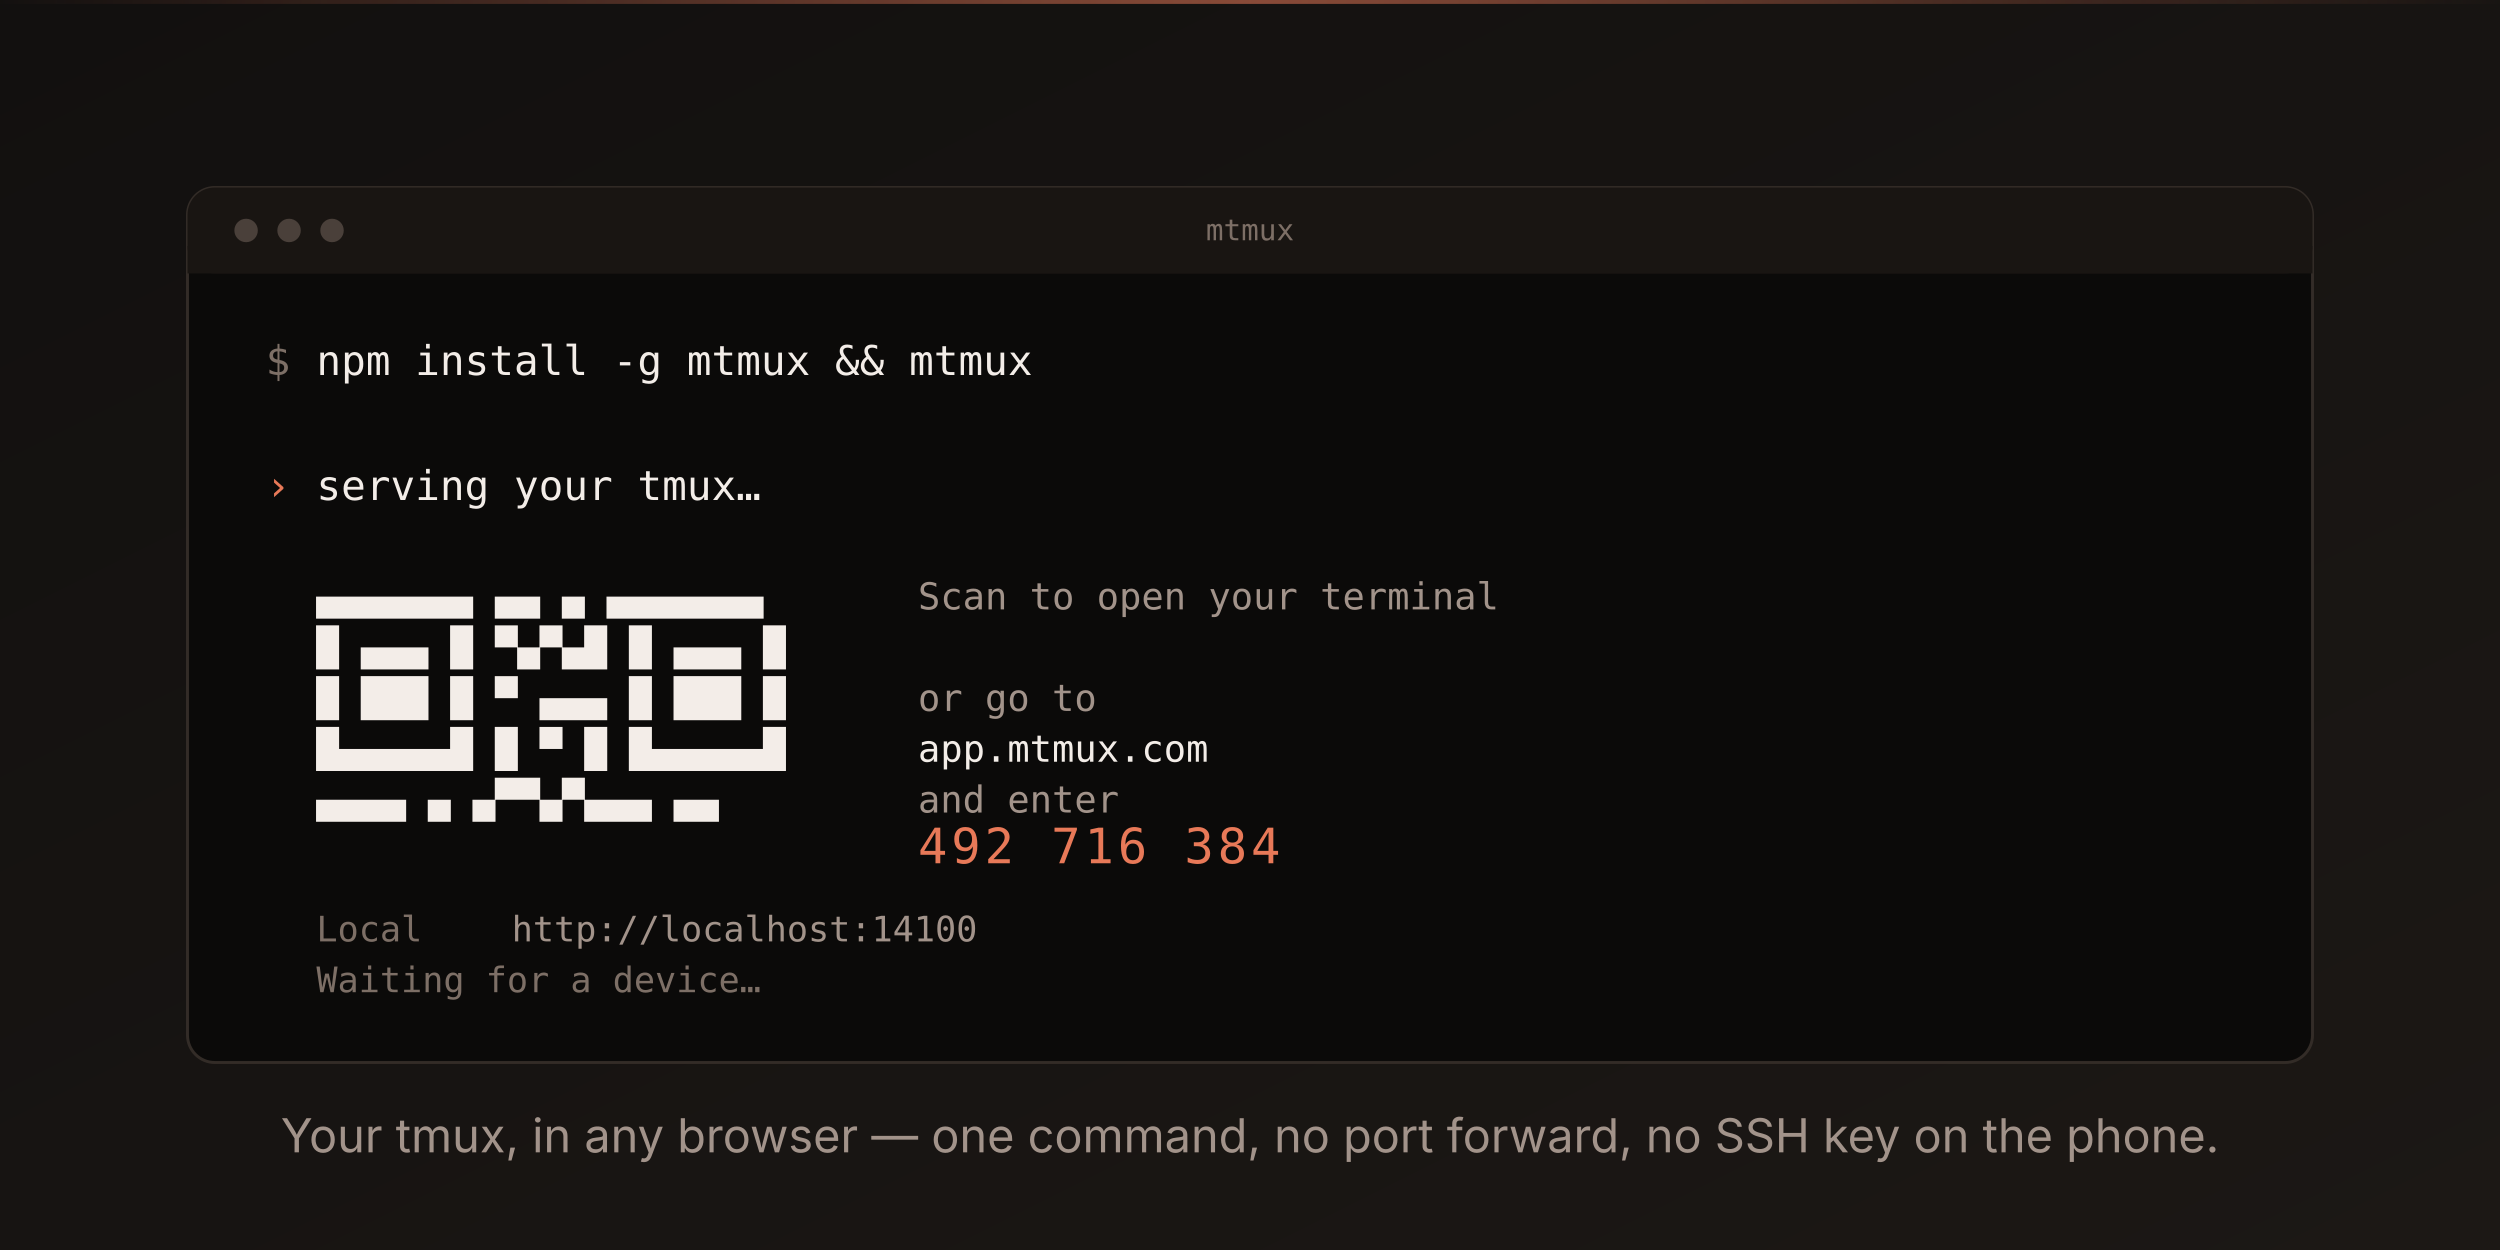
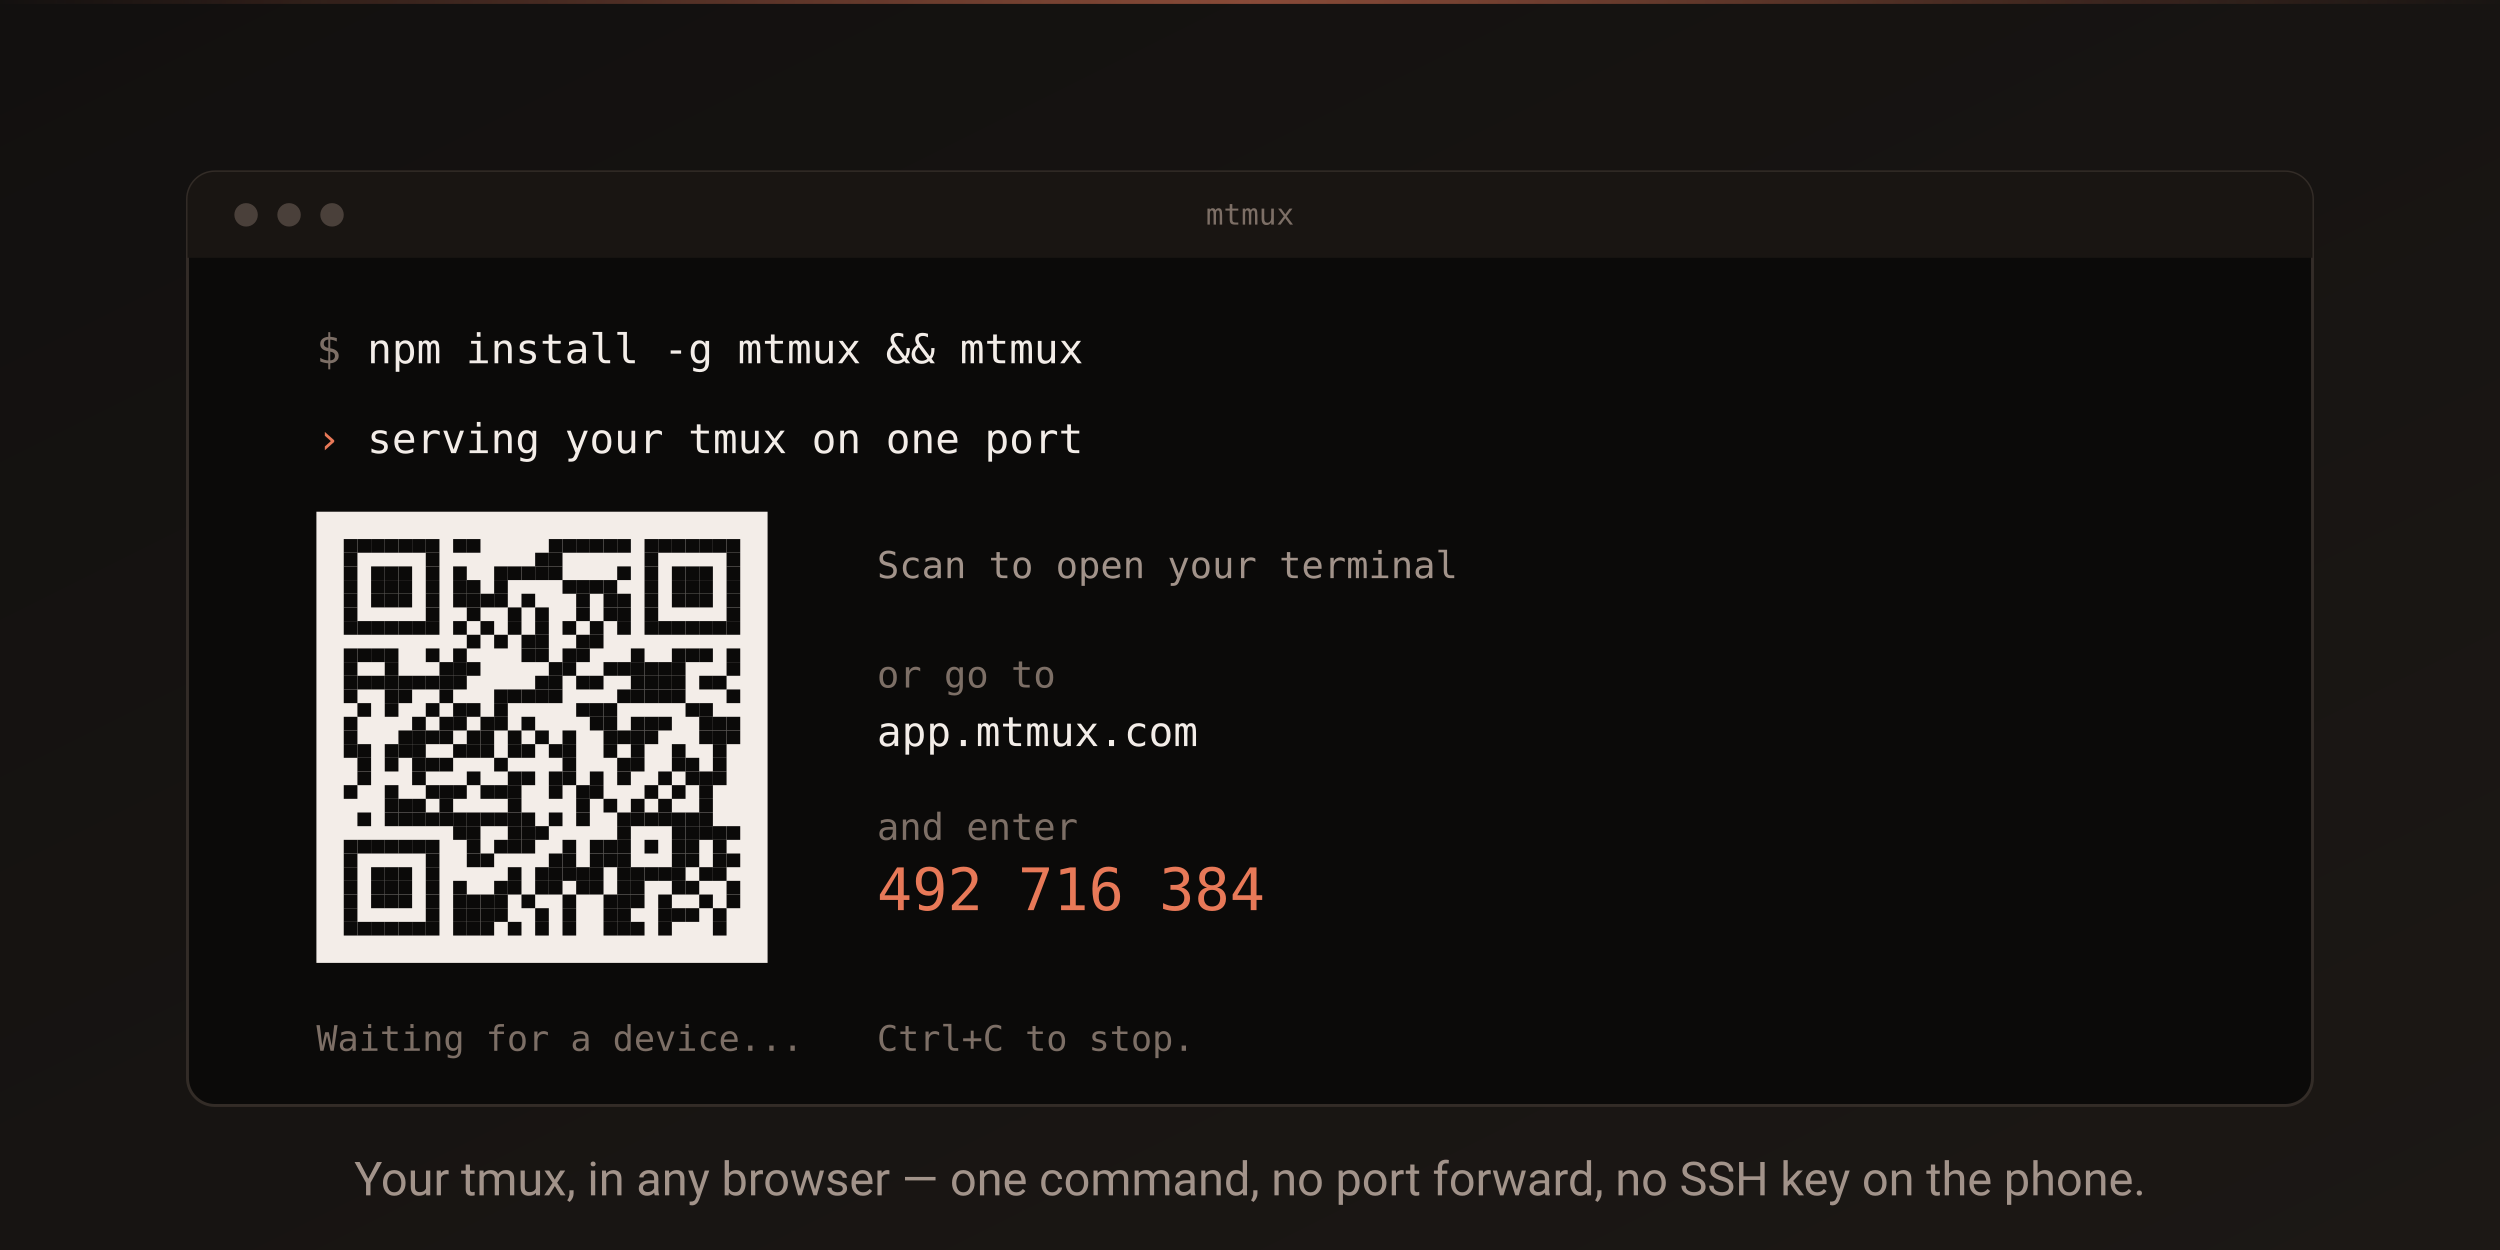
- <svg xmlns="http://www.w3.org/2000/svg" width="1280" height="640" viewBox="0 0 1280 640" role="img" aria-label="mtmux — your tmux, in any browser. Run mtmux, scan the code, and your phone is on the machine.">
+ <svg xmlns="http://www.w3.org/2000/svg" width="1280" height="640" viewBox="0 0 1280 640" role="img" aria-label="mtmux — run one command, scan the code, and your phone is on your machine's tmux">
  <defs>
    <linearGradient id="bg" x1="0" y1="0" x2="1" y2="1">
      <stop offset="0" stop-color="#12100f" />
      <stop offset="1" stop-color="#1c1815" />
    </linearGradient>
    <linearGradient id="glow" x1="0" y1="0" x2="1" y2="0">
      <stop offset="0" stop-color="#e87958" stop-opacity="0" />
      <stop offset="0.5" stop-color="#e87958" stop-opacity="0.55" />
      <stop offset="1" stop-color="#e87958" stop-opacity="0" />
    </linearGradient>
  </defs>
  <rect width="1280" height="640" fill="url(#bg)" />
  <rect x="0" y="0" width="1280" height="2" fill="url(#glow)" />
-   <rect x="96" y="96" width="1088" height="448" rx="14" fill="#0b0a09" stroke="#332c27" stroke-width="1.5" />
-   <rect x="96" y="96" width="1088" height="44" rx="14" fill="#191512" />
-   <rect x="96" y="126" width="1088" height="14" fill="#191512" />
-   <circle cx="126" cy="118" r="6" fill="#4a403a" />
-   <circle cx="148" cy="118" r="6" fill="#4a403a" />
-   <circle cx="170" cy="118" r="6" fill="#4a403a" />
-   <text x="640" y="123" text-anchor="middle" font-family="ui-monospace,SFMono-Regular,Menlo,monospace" font-size="15" fill="#7d6f66">mtmux</text>
-   <g font-family="ui-monospace,SFMono-Regular,Menlo,monospace" font-size="21">
-     <text x="136" y="192" fill="#7d6f66">$</text>
-     <text x="162" y="192" fill="#f3ede8">npm install -g mtmux &amp;&amp; mtmux</text>
-     <text x="136" y="256" fill="#e87958">›</text>
-     <text x="162" y="256" fill="#f3ede8">serving your tmux…</text>
-     <g fill="#f3ede8" font-size="19">
-       <text x="162" y="312">▄▄▄▄▄▄▄ ▄▄  ▄ ▄▄▄▄▄▄▄</text>
-       <text x="162" y="338">█ ▄▄▄ █ ▀▄▀▄█ █ ▄▄▄ █</text>
-       <text x="162" y="364">█ ███ █ ▀ ▄▄▄ █ ███ █</text>
-       <text x="162" y="390">█▄▄▄▄▄█ █ ▀ █ █▄▄▄▄▄█</text>
-       <text x="162" y="416">▄▄▄▄  ▄ ▄▀▀▄▀▄▄▄ ▄▄</text>
-     </g>
-     <g font-size="19">
-       <text x="470" y="312" fill="#a2938a">Scan to open your terminal</text>
-       <text x="470" y="364" fill="#a2938a">or go to</text>
-       <text x="470" y="390" fill="#f3ede8">app.mtmux.com</text>
-       <text x="470" y="416" fill="#a2938a">and enter</text>
-       <text x="470" y="442" fill="#e87958" font-size="25" letter-spacing="2">492 716 384</text>
-     </g>
-     <g font-size="18">
-       <text x="162" y="482" fill="#7d6f66">Local  </text>
-       <text x="262" y="482" fill="#a2938a">http://localhost:14100</text>
-       <text x="162" y="508" fill="#7d6f66">Waiting for a device…</text>
-     </g>
+   <rect x="96" y="88" width="1088" height="478" rx="14" fill="#0b0a09" stroke="#332c27" stroke-width="1.5" />
+   <path d="M96 102a14 14 0 0 1 14-14h1060a14 14 0 0 1 14 14v30H96z" fill="#191512" />
+   <circle cx="126" cy="110" r="6" fill="#4a403a" />
+   <circle cx="148" cy="110" r="6" fill="#4a403a" />
+   <circle cx="170" cy="110" r="6" fill="#4a403a" />
+   <text x="640" y="115" text-anchor="middle" font-family="ui-monospace,SFMono-Regular,Menlo,Consolas,'DejaVu Sans Mono',monospace" font-size="15" fill="#7d6f66">mtmux</text>
+   <g font-family="ui-monospace,SFMono-Regular,Menlo,Consolas,'DejaVu Sans Mono',monospace" font-size="21">
+     <text x="162" y="186" fill="#7d6f66">$</text>
+     <text x="188" y="186" fill="#f3ede8">npm install -g mtmux &amp;&amp; mtmux</text>
+     <text x="162" y="232" fill="#e87958">›</text>
+     <text x="188" y="232" fill="#f3ede8">serving your tmux on one port</text>
  </g>
-   <text x="640" y="590" text-anchor="middle" font-family="ui-sans-serif,system-ui,-apple-system,Segoe UI,sans-serif" font-size="24" fill="#a2938a">
-     Your tmux, in any browser — one command, no port forward, no SSH key on the phone.
-   </text>
+   <rect x="162" y="262" width="231" height="231" fill="#f3ede8" />
+   <g fill="#0b0a09">
+     <rect x="176" y="276" width="7" height="7" />
+     <rect x="183" y="276" width="7" height="7" />
+     <rect x="190" y="276" width="7" height="7" />
+     <rect x="197" y="276" width="7" height="7" />
+     <rect x="204" y="276" width="7" height="7" />
+     <rect x="211" y="276" width="7" height="7" />
+     <rect x="218" y="276" width="7" height="7" />
+     <rect x="232" y="276" width="7" height="7" />
+     <rect x="239" y="276" width="7" height="7" />
+     <rect x="281" y="276" width="7" height="7" />
+     <rect x="288" y="276" width="7" height="7" />
+     <rect x="295" y="276" width="7" height="7" />
+     <rect x="302" y="276" width="7" height="7" />
+     <rect x="309" y="276" width="7" height="7" />
+     <rect x="316" y="276" width="7" height="7" />
+     <rect x="330" y="276" width="7" height="7" />
+     <rect x="337" y="276" width="7" height="7" />
+     <rect x="344" y="276" width="7" height="7" />
+     <rect x="351" y="276" width="7" height="7" />
+     <rect x="358" y="276" width="7" height="7" />
+     <rect x="365" y="276" width="7" height="7" />
+     <rect x="372" y="276" width="7" height="7" />
+     <rect x="176" y="283" width="7" height="7" />
+     <rect x="218" y="283" width="7" height="7" />
+     <rect x="274" y="283" width="7" height="7" />
+     <rect x="281" y="283" width="7" height="7" />
+     <rect x="330" y="283" width="7" height="7" />
+     <rect x="372" y="283" width="7" height="7" />
+     <rect x="176" y="290" width="7" height="7" />
+     <rect x="190" y="290" width="7" height="7" />
+     <rect x="197" y="290" width="7" height="7" />
+     <rect x="204" y="290" width="7" height="7" />
+     <rect x="218" y="290" width="7" height="7" />
+     <rect x="232" y="290" width="7" height="7" />
+     <rect x="253" y="290" width="7" height="7" />
+     <rect x="260" y="290" width="7" height="7" />
+     <rect x="267" y="290" width="7" height="7" />
+     <rect x="274" y="290" width="7" height="7" />
+     <rect x="281" y="290" width="7" height="7" />
+     <rect x="316" y="290" width="7" height="7" />
+     <rect x="330" y="290" width="7" height="7" />
+     <rect x="344" y="290" width="7" height="7" />
+     <rect x="351" y="290" width="7" height="7" />
+     <rect x="358" y="290" width="7" height="7" />
+     <rect x="372" y="290" width="7" height="7" />
+     <rect x="176" y="297" width="7" height="7" />
+     <rect x="190" y="297" width="7" height="7" />
+     <rect x="197" y="297" width="7" height="7" />
+     <rect x="204" y="297" width="7" height="7" />
+     <rect x="218" y="297" width="7" height="7" />
+     <rect x="232" y="297" width="7" height="7" />
+     <rect x="239" y="297" width="7" height="7" />
+     <rect x="253" y="297" width="7" height="7" />
+     <rect x="288" y="297" width="7" height="7" />
+     <rect x="295" y="297" width="7" height="7" />
+     <rect x="302" y="297" width="7" height="7" />
+     <rect x="309" y="297" width="7" height="7" />
+     <rect x="330" y="297" width="7" height="7" />
+     <rect x="344" y="297" width="7" height="7" />
+     <rect x="351" y="297" width="7" height="7" />
+     <rect x="358" y="297" width="7" height="7" />
+     <rect x="372" y="297" width="7" height="7" />
+     <rect x="176" y="304" width="7" height="7" />
+     <rect x="190" y="304" width="7" height="7" />
+     <rect x="197" y="304" width="7" height="7" />
+     <rect x="204" y="304" width="7" height="7" />
+     <rect x="218" y="304" width="7" height="7" />
+     <rect x="232" y="304" width="7" height="7" />
+     <rect x="239" y="304" width="7" height="7" />
+     <rect x="246" y="304" width="7" height="7" />
+     <rect x="253" y="304" width="7" height="7" />
+     <rect x="267" y="304" width="7" height="7" />
+     <rect x="295" y="304" width="7" height="7" />
+     <rect x="309" y="304" width="7" height="7" />
+     <rect x="316" y="304" width="7" height="7" />
+     <rect x="330" y="304" width="7" height="7" />
+     <rect x="344" y="304" width="7" height="7" />
+     <rect x="351" y="304" width="7" height="7" />
+     <rect x="358" y="304" width="7" height="7" />
+     <rect x="372" y="304" width="7" height="7" />
+     <rect x="176" y="311" width="7" height="7" />
+     <rect x="218" y="311" width="7" height="7" />
+     <rect x="239" y="311" width="7" height="7" />
+     <rect x="260" y="311" width="7" height="7" />
+     <rect x="274" y="311" width="7" height="7" />
+     <rect x="295" y="311" width="7" height="7" />
+     <rect x="309" y="311" width="7" height="7" />
+     <rect x="316" y="311" width="7" height="7" />
+     <rect x="330" y="311" width="7" height="7" />
+     <rect x="372" y="311" width="7" height="7" />
+     <rect x="176" y="318" width="7" height="7" />
+     <rect x="183" y="318" width="7" height="7" />
+     <rect x="190" y="318" width="7" height="7" />
+     <rect x="197" y="318" width="7" height="7" />
+     <rect x="204" y="318" width="7" height="7" />
+     <rect x="211" y="318" width="7" height="7" />
+     <rect x="218" y="318" width="7" height="7" />
+     <rect x="232" y="318" width="7" height="7" />
+     <rect x="246" y="318" width="7" height="7" />
+     <rect x="260" y="318" width="7" height="7" />
+     <rect x="274" y="318" width="7" height="7" />
+     <rect x="288" y="318" width="7" height="7" />
+     <rect x="302" y="318" width="7" height="7" />
+     <rect x="316" y="318" width="7" height="7" />
+     <rect x="330" y="318" width="7" height="7" />
+     <rect x="337" y="318" width="7" height="7" />
+     <rect x="344" y="318" width="7" height="7" />
+     <rect x="351" y="318" width="7" height="7" />
+     <rect x="358" y="318" width="7" height="7" />
+     <rect x="365" y="318" width="7" height="7" />
+     <rect x="372" y="318" width="7" height="7" />
+     <rect x="239" y="325" width="7" height="7" />
+     <rect x="253" y="325" width="7" height="7" />
+     <rect x="267" y="325" width="7" height="7" />
+     <rect x="274" y="325" width="7" height="7" />
+     <rect x="295" y="325" width="7" height="7" />
+     <rect x="302" y="325" width="7" height="7" />
+     <rect x="176" y="332" width="7" height="7" />
+     <rect x="183" y="332" width="7" height="7" />
+     <rect x="190" y="332" width="7" height="7" />
+     <rect x="197" y="332" width="7" height="7" />
+     <rect x="218" y="332" width="7" height="7" />
+     <rect x="232" y="332" width="7" height="7" />
+     <rect x="267" y="332" width="7" height="7" />
+     <rect x="274" y="332" width="7" height="7" />
+     <rect x="288" y="332" width="7" height="7" />
+     <rect x="295" y="332" width="7" height="7" />
+     <rect x="323" y="332" width="7" height="7" />
+     <rect x="344" y="332" width="7" height="7" />
+     <rect x="351" y="332" width="7" height="7" />
+     <rect x="358" y="332" width="7" height="7" />
+     <rect x="372" y="332" width="7" height="7" />
+     <rect x="176" y="339" width="7" height="7" />
+     <rect x="197" y="339" width="7" height="7" />
+     <rect x="225" y="339" width="7" height="7" />
+     <rect x="232" y="339" width="7" height="7" />
+     <rect x="239" y="339" width="7" height="7" />
+     <rect x="281" y="339" width="7" height="7" />
+     <rect x="288" y="339" width="7" height="7" />
+     <rect x="309" y="339" width="7" height="7" />
+     <rect x="316" y="339" width="7" height="7" />
+     <rect x="323" y="339" width="7" height="7" />
+     <rect x="330" y="339" width="7" height="7" />
+     <rect x="337" y="339" width="7" height="7" />
+     <rect x="344" y="339" width="7" height="7" />
+     <rect x="372" y="339" width="7" height="7" />
+     <rect x="176" y="346" width="7" height="7" />
+     <rect x="183" y="346" width="7" height="7" />
+     <rect x="190" y="346" width="7" height="7" />
+     <rect x="197" y="346" width="7" height="7" />
+     <rect x="204" y="346" width="7" height="7" />
+     <rect x="211" y="346" width="7" height="7" />
+     <rect x="218" y="346" width="7" height="7" />
+     <rect x="225" y="346" width="7" height="7" />
+     <rect x="232" y="346" width="7" height="7" />
+     <rect x="274" y="346" width="7" height="7" />
+     <rect x="281" y="346" width="7" height="7" />
+     <rect x="295" y="346" width="7" height="7" />
+     <rect x="302" y="346" width="7" height="7" />
+     <rect x="323" y="346" width="7" height="7" />
+     <rect x="330" y="346" width="7" height="7" />
+     <rect x="337" y="346" width="7" height="7" />
+     <rect x="344" y="346" width="7" height="7" />
+     <rect x="358" y="346" width="7" height="7" />
+     <rect x="365" y="346" width="7" height="7" />
+     <rect x="176" y="353" width="7" height="7" />
+     <rect x="197" y="353" width="7" height="7" />
+     <rect x="204" y="353" width="7" height="7" />
+     <rect x="225" y="353" width="7" height="7" />
+     <rect x="253" y="353" width="7" height="7" />
+     <rect x="260" y="353" width="7" height="7" />
+     <rect x="267" y="353" width="7" height="7" />
+     <rect x="274" y="353" width="7" height="7" />
+     <rect x="281" y="353" width="7" height="7" />
+     <rect x="316" y="353" width="7" height="7" />
+     <rect x="323" y="353" width="7" height="7" />
+     <rect x="330" y="353" width="7" height="7" />
+     <rect x="337" y="353" width="7" height="7" />
+     <rect x="344" y="353" width="7" height="7" />
+     <rect x="372" y="353" width="7" height="7" />
+     <rect x="183" y="360" width="7" height="7" />
+     <rect x="197" y="360" width="7" height="7" />
+     <rect x="218" y="360" width="7" height="7" />
+     <rect x="232" y="360" width="7" height="7" />
+     <rect x="239" y="360" width="7" height="7" />
+     <rect x="253" y="360" width="7" height="7" />
+     <rect x="295" y="360" width="7" height="7" />
+     <rect x="302" y="360" width="7" height="7" />
+     <rect x="309" y="360" width="7" height="7" />
+     <rect x="351" y="360" width="7" height="7" />
+     <rect x="358" y="360" width="7" height="7" />
+     <rect x="176" y="367" width="7" height="7" />
+     <rect x="211" y="367" width="7" height="7" />
+     <rect x="225" y="367" width="7" height="7" />
+     <rect x="232" y="367" width="7" height="7" />
+     <rect x="246" y="367" width="7" height="7" />
+     <rect x="253" y="367" width="7" height="7" />
+     <rect x="267" y="367" width="7" height="7" />
+     <rect x="302" y="367" width="7" height="7" />
+     <rect x="309" y="367" width="7" height="7" />
+     <rect x="323" y="367" width="7" height="7" />
+     <rect x="330" y="367" width="7" height="7" />
+     <rect x="337" y="367" width="7" height="7" />
+     <rect x="358" y="367" width="7" height="7" />
+     <rect x="365" y="367" width="7" height="7" />
+     <rect x="372" y="367" width="7" height="7" />
+     <rect x="176" y="374" width="7" height="7" />
+     <rect x="204" y="374" width="7" height="7" />
+     <rect x="211" y="374" width="7" height="7" />
+     <rect x="218" y="374" width="7" height="7" />
+     <rect x="225" y="374" width="7" height="7" />
+     <rect x="239" y="374" width="7" height="7" />
+     <rect x="246" y="374" width="7" height="7" />
+     <rect x="260" y="374" width="7" height="7" />
+     <rect x="274" y="374" width="7" height="7" />
+     <rect x="288" y="374" width="7" height="7" />
+     <rect x="309" y="374" width="7" height="7" />
+     <rect x="316" y="374" width="7" height="7" />
+     <rect x="323" y="374" width="7" height="7" />
+     <rect x="330" y="374" width="7" height="7" />
+     <rect x="358" y="374" width="7" height="7" />
+     <rect x="365" y="374" width="7" height="7" />
+     <rect x="372" y="374" width="7" height="7" />
+     <rect x="176" y="381" width="7" height="7" />
+     <rect x="183" y="381" width="7" height="7" />
+     <rect x="197" y="381" width="7" height="7" />
+     <rect x="204" y="381" width="7" height="7" />
+     <rect x="211" y="381" width="7" height="7" />
+     <rect x="232" y="381" width="7" height="7" />
+     <rect x="239" y="381" width="7" height="7" />
+     <rect x="246" y="381" width="7" height="7" />
+     <rect x="260" y="381" width="7" height="7" />
+     <rect x="267" y="381" width="7" height="7" />
+     <rect x="281" y="381" width="7" height="7" />
+     <rect x="288" y="381" width="7" height="7" />
+     <rect x="309" y="381" width="7" height="7" />
+     <rect x="323" y="381" width="7" height="7" />
+     <rect x="344" y="381" width="7" height="7" />
+     <rect x="365" y="381" width="7" height="7" />
+     <rect x="183" y="388" width="7" height="7" />
+     <rect x="197" y="388" width="7" height="7" />
+     <rect x="211" y="388" width="7" height="7" />
+     <rect x="218" y="388" width="7" height="7" />
+     <rect x="225" y="388" width="7" height="7" />
+     <rect x="253" y="388" width="7" height="7" />
+     <rect x="288" y="388" width="7" height="7" />
+     <rect x="316" y="388" width="7" height="7" />
+     <rect x="323" y="388" width="7" height="7" />
+     <rect x="344" y="388" width="7" height="7" />
+     <rect x="351" y="388" width="7" height="7" />
+     <rect x="365" y="388" width="7" height="7" />
+     <rect x="183" y="395" width="7" height="7" />
+     <rect x="211" y="395" width="7" height="7" />
+     <rect x="239" y="395" width="7" height="7" />
+     <rect x="260" y="395" width="7" height="7" />
+     <rect x="267" y="395" width="7" height="7" />
+     <rect x="281" y="395" width="7" height="7" />
+     <rect x="288" y="395" width="7" height="7" />
+     <rect x="302" y="395" width="7" height="7" />
+     <rect x="316" y="395" width="7" height="7" />
+     <rect x="337" y="395" width="7" height="7" />
+     <rect x="351" y="395" width="7" height="7" />
+     <rect x="358" y="395" width="7" height="7" />
+     <rect x="365" y="395" width="7" height="7" />
+     <rect x="176" y="402" width="7" height="7" />
+     <rect x="197" y="402" width="7" height="7" />
+     <rect x="218" y="402" width="7" height="7" />
+     <rect x="225" y="402" width="7" height="7" />
+     <rect x="232" y="402" width="7" height="7" />
+     <rect x="246" y="402" width="7" height="7" />
+     <rect x="253" y="402" width="7" height="7" />
+     <rect x="260" y="402" width="7" height="7" />
+     <rect x="281" y="402" width="7" height="7" />
+     <rect x="295" y="402" width="7" height="7" />
+     <rect x="302" y="402" width="7" height="7" />
+     <rect x="330" y="402" width="7" height="7" />
+     <rect x="344" y="402" width="7" height="7" />
+     <rect x="358" y="402" width="7" height="7" />
+     <rect x="197" y="409" width="7" height="7" />
+     <rect x="204" y="409" width="7" height="7" />
+     <rect x="211" y="409" width="7" height="7" />
+     <rect x="225" y="409" width="7" height="7" />
+     <rect x="260" y="409" width="7" height="7" />
+     <rect x="295" y="409" width="7" height="7" />
+     <rect x="309" y="409" width="7" height="7" />
+     <rect x="323" y="409" width="7" height="7" />
+     <rect x="337" y="409" width="7" height="7" />
+     <rect x="358" y="409" width="7" height="7" />
+     <rect x="183" y="416" width="7" height="7" />
+     <rect x="197" y="416" width="7" height="7" />
+     <rect x="204" y="416" width="7" height="7" />
+     <rect x="211" y="416" width="7" height="7" />
+     <rect x="218" y="416" width="7" height="7" />
+     <rect x="225" y="416" width="7" height="7" />
+     <rect x="232" y="416" width="7" height="7" />
+     <rect x="239" y="416" width="7" height="7" />
+     <rect x="246" y="416" width="7" height="7" />
+     <rect x="253" y="416" width="7" height="7" />
+     <rect x="260" y="416" width="7" height="7" />
+     <rect x="267" y="416" width="7" height="7" />
+     <rect x="281" y="416" width="7" height="7" />
+     <rect x="295" y="416" width="7" height="7" />
+     <rect x="316" y="416" width="7" height="7" />
+     <rect x="323" y="416" width="7" height="7" />
+     <rect x="330" y="416" width="7" height="7" />
+     <rect x="337" y="416" width="7" height="7" />
+     <rect x="344" y="416" width="7" height="7" />
+     <rect x="351" y="416" width="7" height="7" />
+     <rect x="358" y="416" width="7" height="7" />
+     <rect x="232" y="423" width="7" height="7" />
+     <rect x="239" y="423" width="7" height="7" />
+     <rect x="260" y="423" width="7" height="7" />
+     <rect x="267" y="423" width="7" height="7" />
+     <rect x="274" y="423" width="7" height="7" />
+     <rect x="316" y="423" width="7" height="7" />
+     <rect x="344" y="423" width="7" height="7" />
+     <rect x="351" y="423" width="7" height="7" />
+     <rect x="358" y="423" width="7" height="7" />
+     <rect x="365" y="423" width="7" height="7" />
+     <rect x="372" y="423" width="7" height="7" />
+     <rect x="176" y="430" width="7" height="7" />
+     <rect x="183" y="430" width="7" height="7" />
+     <rect x="190" y="430" width="7" height="7" />
+     <rect x="197" y="430" width="7" height="7" />
+     <rect x="204" y="430" width="7" height="7" />
+     <rect x="211" y="430" width="7" height="7" />
+     <rect x="218" y="430" width="7" height="7" />
+     <rect x="239" y="430" width="7" height="7" />
+     <rect x="253" y="430" width="7" height="7" />
+     <rect x="260" y="430" width="7" height="7" />
+     <rect x="267" y="430" width="7" height="7" />
+     <rect x="288" y="430" width="7" height="7" />
+     <rect x="302" y="430" width="7" height="7" />
+     <rect x="309" y="430" width="7" height="7" />
+     <rect x="316" y="430" width="7" height="7" />
+     <rect x="330" y="430" width="7" height="7" />
+     <rect x="344" y="430" width="7" height="7" />
+     <rect x="351" y="430" width="7" height="7" />
+     <rect x="365" y="430" width="7" height="7" />
+     <rect x="176" y="437" width="7" height="7" />
+     <rect x="218" y="437" width="7" height="7" />
+     <rect x="239" y="437" width="7" height="7" />
+     <rect x="246" y="437" width="7" height="7" />
+     <rect x="281" y="437" width="7" height="7" />
+     <rect x="288" y="437" width="7" height="7" />
+     <rect x="302" y="437" width="7" height="7" />
+     <rect x="309" y="437" width="7" height="7" />
+     <rect x="316" y="437" width="7" height="7" />
+     <rect x="344" y="437" width="7" height="7" />
+     <rect x="351" y="437" width="7" height="7" />
+     <rect x="365" y="437" width="7" height="7" />
+     <rect x="372" y="437" width="7" height="7" />
+     <rect x="176" y="444" width="7" height="7" />
+     <rect x="190" y="444" width="7" height="7" />
+     <rect x="197" y="444" width="7" height="7" />
+     <rect x="204" y="444" width="7" height="7" />
+     <rect x="218" y="444" width="7" height="7" />
+     <rect x="260" y="444" width="7" height="7" />
+     <rect x="274" y="444" width="7" height="7" />
+     <rect x="281" y="444" width="7" height="7" />
+     <rect x="288" y="444" width="7" height="7" />
+     <rect x="295" y="444" width="7" height="7" />
+     <rect x="302" y="444" width="7" height="7" />
+     <rect x="316" y="444" width="7" height="7" />
+     <rect x="323" y="444" width="7" height="7" />
+     <rect x="330" y="444" width="7" height="7" />
+     <rect x="337" y="444" width="7" height="7" />
+     <rect x="344" y="444" width="7" height="7" />
+     <rect x="358" y="444" width="7" height="7" />
+     <rect x="365" y="444" width="7" height="7" />
+     <rect x="176" y="451" width="7" height="7" />
+     <rect x="190" y="451" width="7" height="7" />
+     <rect x="197" y="451" width="7" height="7" />
+     <rect x="204" y="451" width="7" height="7" />
+     <rect x="218" y="451" width="7" height="7" />
+     <rect x="232" y="451" width="7" height="7" />
+     <rect x="253" y="451" width="7" height="7" />
+     <rect x="260" y="451" width="7" height="7" />
+     <rect x="274" y="451" width="7" height="7" />
+     <rect x="281" y="451" width="7" height="7" />
+     <rect x="295" y="451" width="7" height="7" />
+     <rect x="302" y="451" width="7" height="7" />
+     <rect x="316" y="451" width="7" height="7" />
+     <rect x="323" y="451" width="7" height="7" />
+     <rect x="344" y="451" width="7" height="7" />
+     <rect x="351" y="451" width="7" height="7" />
+     <rect x="372" y="451" width="7" height="7" />
+     <rect x="176" y="458" width="7" height="7" />
+     <rect x="190" y="458" width="7" height="7" />
+     <rect x="197" y="458" width="7" height="7" />
+     <rect x="204" y="458" width="7" height="7" />
+     <rect x="218" y="458" width="7" height="7" />
+     <rect x="232" y="458" width="7" height="7" />
+     <rect x="239" y="458" width="7" height="7" />
+     <rect x="246" y="458" width="7" height="7" />
+     <rect x="253" y="458" width="7" height="7" />
+     <rect x="267" y="458" width="7" height="7" />
+     <rect x="288" y="458" width="7" height="7" />
+     <rect x="309" y="458" width="7" height="7" />
+     <rect x="316" y="458" width="7" height="7" />
+     <rect x="323" y="458" width="7" height="7" />
+     <rect x="337" y="458" width="7" height="7" />
+     <rect x="358" y="458" width="7" height="7" />
+     <rect x="372" y="458" width="7" height="7" />
+     <rect x="176" y="465" width="7" height="7" />
+     <rect x="218" y="465" width="7" height="7" />
+     <rect x="232" y="465" width="7" height="7" />
+     <rect x="239" y="465" width="7" height="7" />
+     <rect x="246" y="465" width="7" height="7" />
+     <rect x="253" y="465" width="7" height="7" />
+     <rect x="274" y="465" width="7" height="7" />
+     <rect x="288" y="465" width="7" height="7" />
+     <rect x="309" y="465" width="7" height="7" />
+     <rect x="316" y="465" width="7" height="7" />
+     <rect x="337" y="465" width="7" height="7" />
+     <rect x="344" y="465" width="7" height="7" />
+     <rect x="351" y="465" width="7" height="7" />
+     <rect x="365" y="465" width="7" height="7" />
+     <rect x="176" y="472" width="7" height="7" />
+     <rect x="183" y="472" width="7" height="7" />
+     <rect x="190" y="472" width="7" height="7" />
+     <rect x="197" y="472" width="7" height="7" />
+     <rect x="204" y="472" width="7" height="7" />
+     <rect x="211" y="472" width="7" height="7" />
+     <rect x="218" y="472" width="7" height="7" />
+     <rect x="232" y="472" width="7" height="7" />
+     <rect x="239" y="472" width="7" height="7" />
+     <rect x="246" y="472" width="7" height="7" />
+     <rect x="260" y="472" width="7" height="7" />
+     <rect x="274" y="472" width="7" height="7" />
+     <rect x="288" y="472" width="7" height="7" />
+     <rect x="309" y="472" width="7" height="7" />
+     <rect x="316" y="472" width="7" height="7" />
+     <rect x="323" y="472" width="7" height="7" />
+     <rect x="337" y="472" width="7" height="7" />
+     <rect x="365" y="472" width="7" height="7" />
+   </g>
+   <g font-family="ui-monospace,SFMono-Regular,Menlo,Consolas,'DejaVu Sans Mono',monospace">
+     <text x="449" y="296" font-size="19" fill="#a2938a">Scan to open your terminal</text>
+     <text x="449" y="352" font-size="19" fill="#7d6f66">or go to</text>
+     <text x="449" y="382" font-size="21" fill="#f3ede8">app.mtmux.com</text>
+     <text x="449" y="430" font-size="19" fill="#7d6f66">and enter</text>
+     <text x="449" y="466" font-size="30" fill="#e87958">492 716 384</text>
+   </g>
+   <g font-family="ui-monospace,SFMono-Regular,Menlo,Consolas,'DejaVu Sans Mono',monospace" font-size="18">
+     <text x="162" y="538" fill="#7d6f66">Waiting for a device...</text>
+     <text x="449" y="538" fill="#7d6f66">Ctrl+C to stop.</text>
+   </g>
+   <text x="640" y="612" text-anchor="middle" font-family="ui-sans-serif,system-ui,-apple-system,'Segoe UI',Roboto,'DejaVu Sans',sans-serif" font-size="24" fill="#a2938a">Your tmux, in any browser — one command, no port forward, no SSH key on the phone.</text>
</svg>
